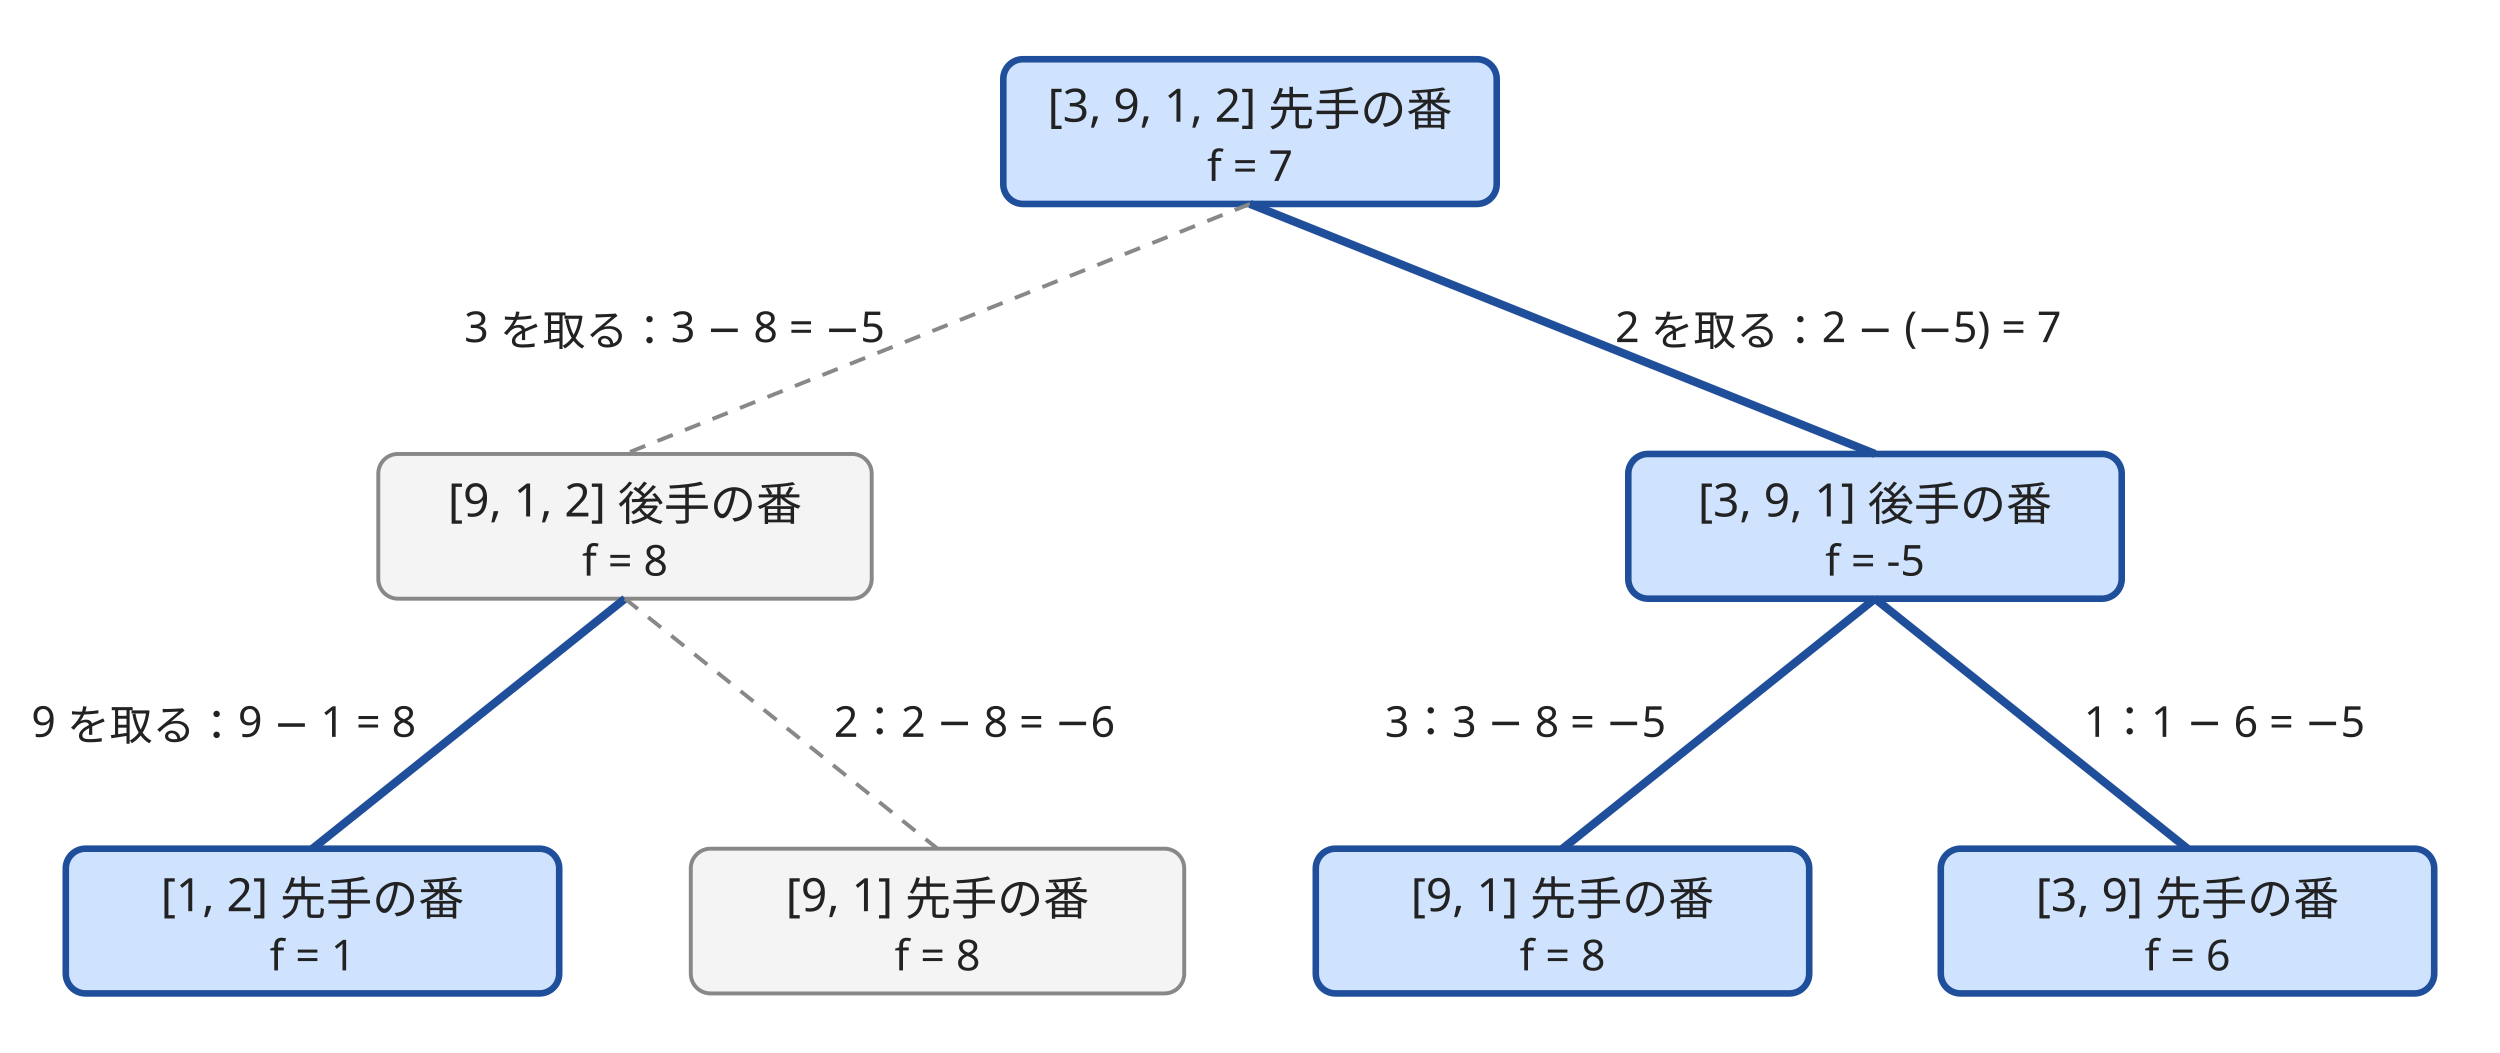
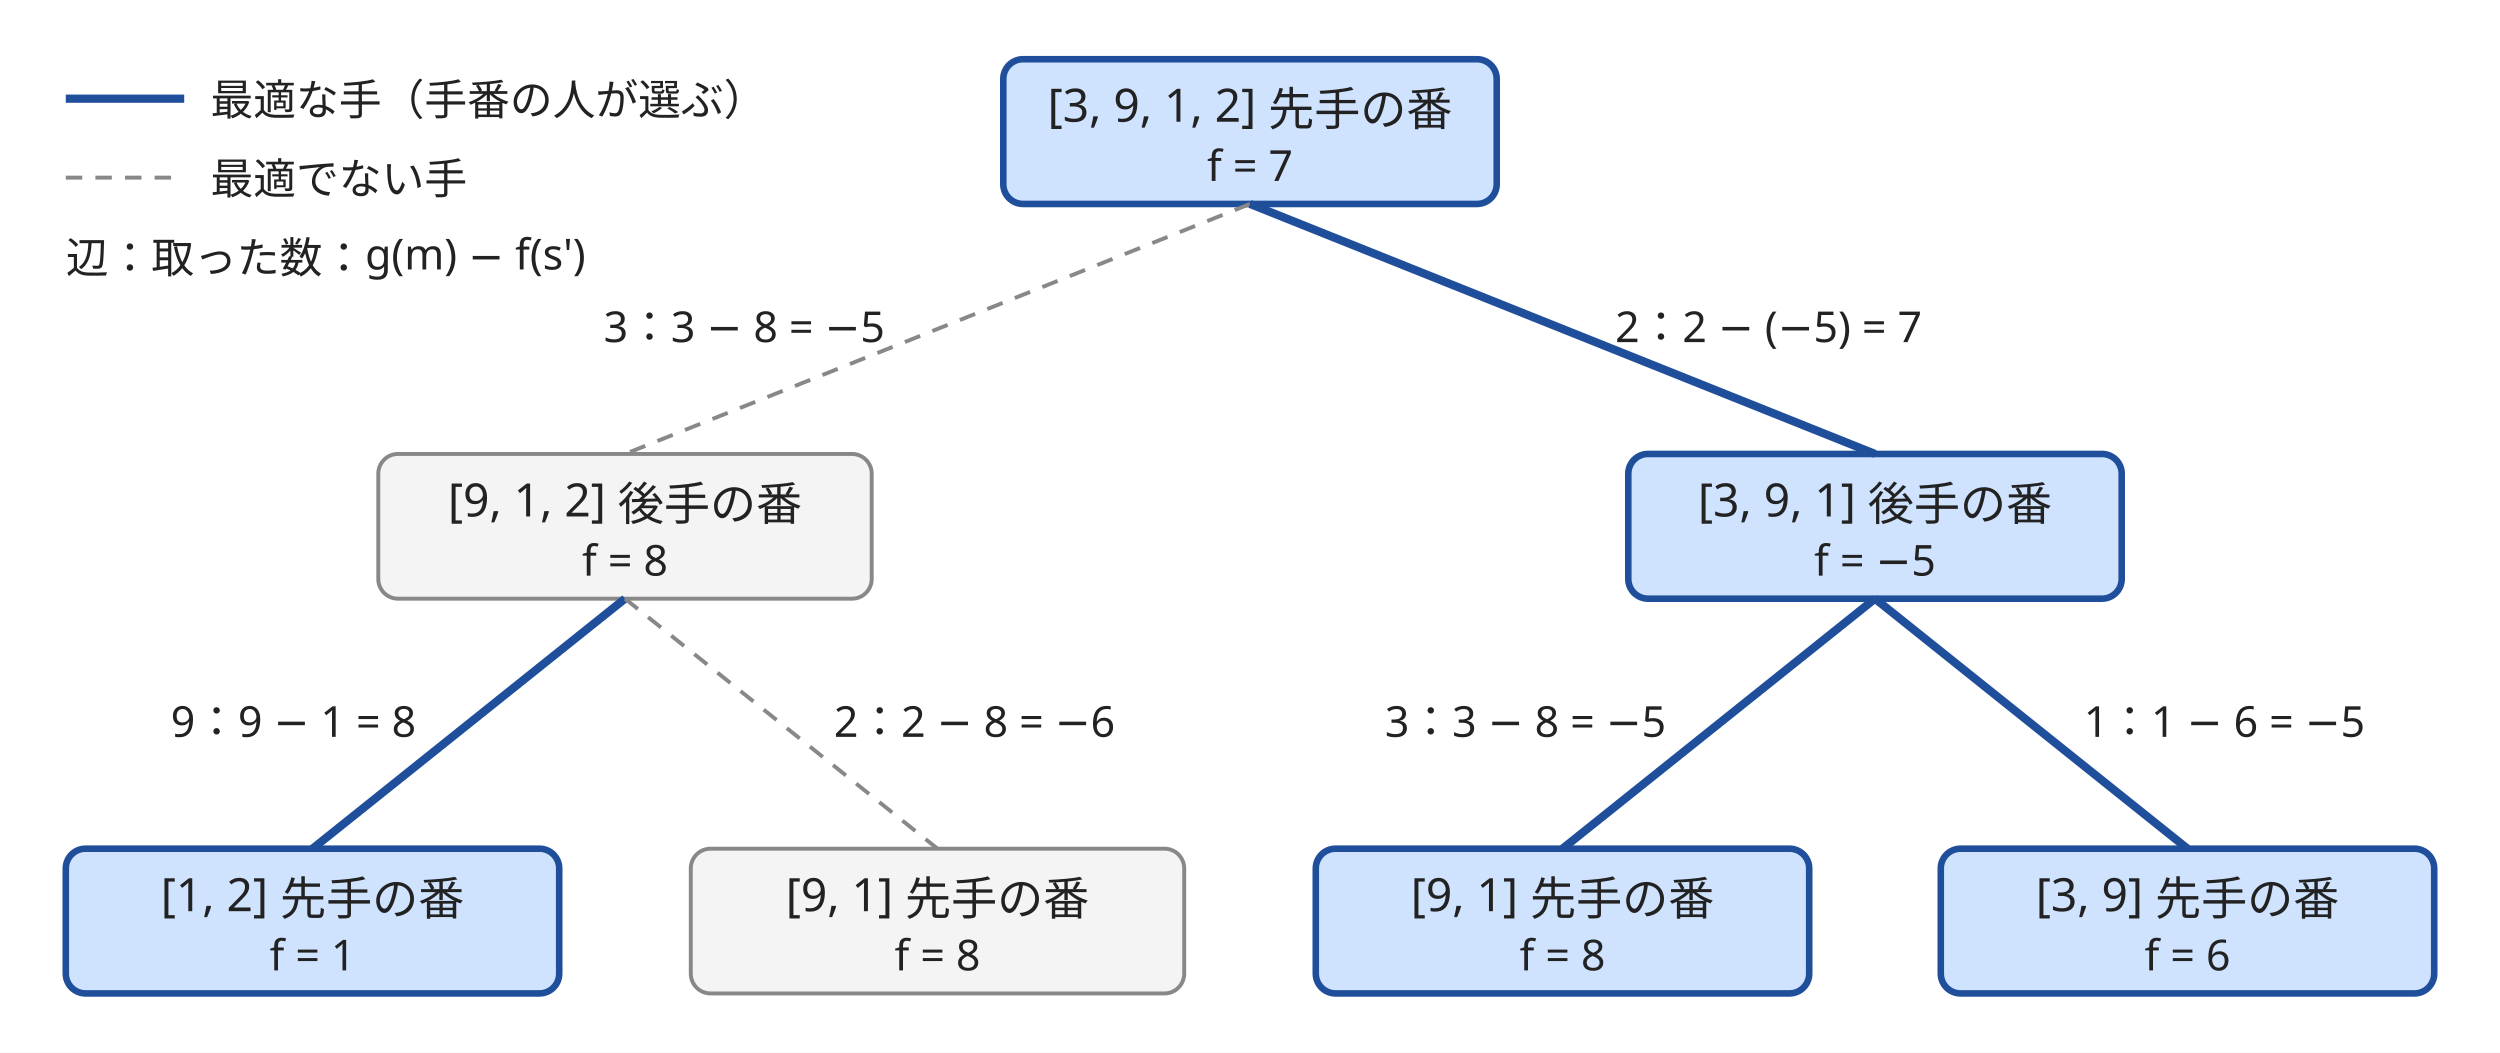
<svg xmlns="http://www.w3.org/2000/svg" viewBox="0 0 760 320" font-family="sans-serif" font-size="14">
  <rect width="100%" height="100%" fill="#ffffff" />
+   <line x1="20" y1="30" x2="56" y2="30" stroke="#1f4e9a" stroke-width="2.5" />
+   <text x="64" y="35" fill="#222" font-size="13">最適な手（手番の人が選ぶ）</text>
+   <line x1="20" y1="54" x2="56" y2="54" stroke="#888" stroke-width="1.2" stroke-dasharray="5 4" />
+   <text x="64" y="59" fill="#222" font-size="13">最適でない手</text>
+   <text x="20" y="83" fill="#222" font-size="13">辺：取った数：g(m) − f(s')</text>
  <rect x="305.0" y="18" width="150" height="44" rx="6" fill="#cfe3ff" stroke="#1f4e9a" stroke-width="2" />
  <text x="380" y="37" text-anchor="middle" fill="#222">[3, 9, 1, 2] 先手の番</text>
  <text x="380" y="55" text-anchor="middle" fill="#222" font-size="13">f = 7</text>
  <rect x="115.0" y="138" width="150" height="44" rx="6" fill="#f4f4f4" stroke="#888" stroke-width="1.2" />
  <text x="190" y="157" text-anchor="middle" fill="#222">[9, 1, 2] 後手の番</text>
  <text x="190" y="175" text-anchor="middle" fill="#222" font-size="13">f = 8</text>
  <rect x="495.0" y="138" width="150" height="44" rx="6" fill="#cfe3ff" stroke="#1f4e9a" stroke-width="2" />
  <text x="570" y="157" text-anchor="middle" fill="#222">[3, 9, 1] 後手の番</text>
-   <text x="570" y="175" text-anchor="middle" fill="#222" font-size="13">f = -5</text>
+   <text x="570" y="175" text-anchor="middle" fill="#222" font-size="13">f = −5</text>
  <rect x="20.0" y="258" width="150" height="44" rx="6" fill="#cfe3ff" stroke="#1f4e9a" stroke-width="2" />
  <text x="95" y="277" text-anchor="middle" fill="#222">[1, 2] 先手の番</text>
  <text x="95" y="295" text-anchor="middle" fill="#222" font-size="13">f = 1</text>
  <rect x="210.0" y="258" width="150" height="44" rx="6" fill="#f4f4f4" stroke="#888" stroke-width="1.2" />
  <text x="285" y="277" text-anchor="middle" fill="#222">[9, 1] 先手の番</text>
  <text x="285" y="295" text-anchor="middle" fill="#222" font-size="13">f = 8</text>
  <rect x="400.0" y="258" width="150" height="44" rx="6" fill="#cfe3ff" stroke="#1f4e9a" stroke-width="2" />
  <text x="475" y="277" text-anchor="middle" fill="#222">[9, 1] 先手の番</text>
  <text x="475" y="295" text-anchor="middle" fill="#222" font-size="13">f = 8</text>
  <rect x="590.0" y="258" width="150" height="44" rx="6" fill="#cfe3ff" stroke="#1f4e9a" stroke-width="2" />
  <text x="665" y="277" text-anchor="middle" fill="#222">[3, 9] 先手の番</text>
  <text x="665" y="295" text-anchor="middle" fill="#222" font-size="13">f = 6</text>
  <line x1="380" y1="62" x2="190" y2="138" stroke="#888" stroke-width="1.2" stroke-dasharray="5 4" />
-   <text x="269.0" y="104.0" text-anchor="end" fill="#222" font-size="13">3 を取る：3 − 8 = −5</text>
+   <text x="269.0" y="104.0" text-anchor="end" fill="#222" font-size="13">3：3 − 8 = −5</text>
  <line x1="380" y1="62" x2="570" y2="138" stroke="#1f4e9a" stroke-width="2.5" />
-   <text x="491.0" y="104.0" text-anchor="start" fill="#222" font-size="13">2 を取る：2 − (−5) = 7</text>
+   <text x="491.0" y="104.0" text-anchor="start" fill="#222" font-size="13">2：2 − (−5) = 7</text>
  <line x1="190" y1="182" x2="95" y2="258" stroke="#1f4e9a" stroke-width="2.5" />
-   <text x="126.5" y="224.0" text-anchor="end" fill="#222" font-size="13">9 を取る：9 − 1 = 8</text>
+   <text x="126.5" y="224.0" text-anchor="end" fill="#222" font-size="13">9：9 − 1 = 8</text>
  <line x1="190" y1="182" x2="285" y2="258" stroke="#888" stroke-width="1.2" stroke-dasharray="5 4" />
  <text x="253.5" y="224.0" text-anchor="start" fill="#222" font-size="13">2：2 − 8 = −6</text>
  <line x1="570" y1="182" x2="475" y2="258" stroke="#1f4e9a" stroke-width="2.5" />
  <text x="506.5" y="224.0" text-anchor="end" fill="#222" font-size="13">3：3 − 8 = −5</text>
  <line x1="570" y1="182" x2="665" y2="258" stroke="#1f4e9a" stroke-width="2.5" />
  <text x="633.5" y="224.0" text-anchor="start" fill="#222" font-size="13">1：1 − 6 = −5</text>
</svg>
